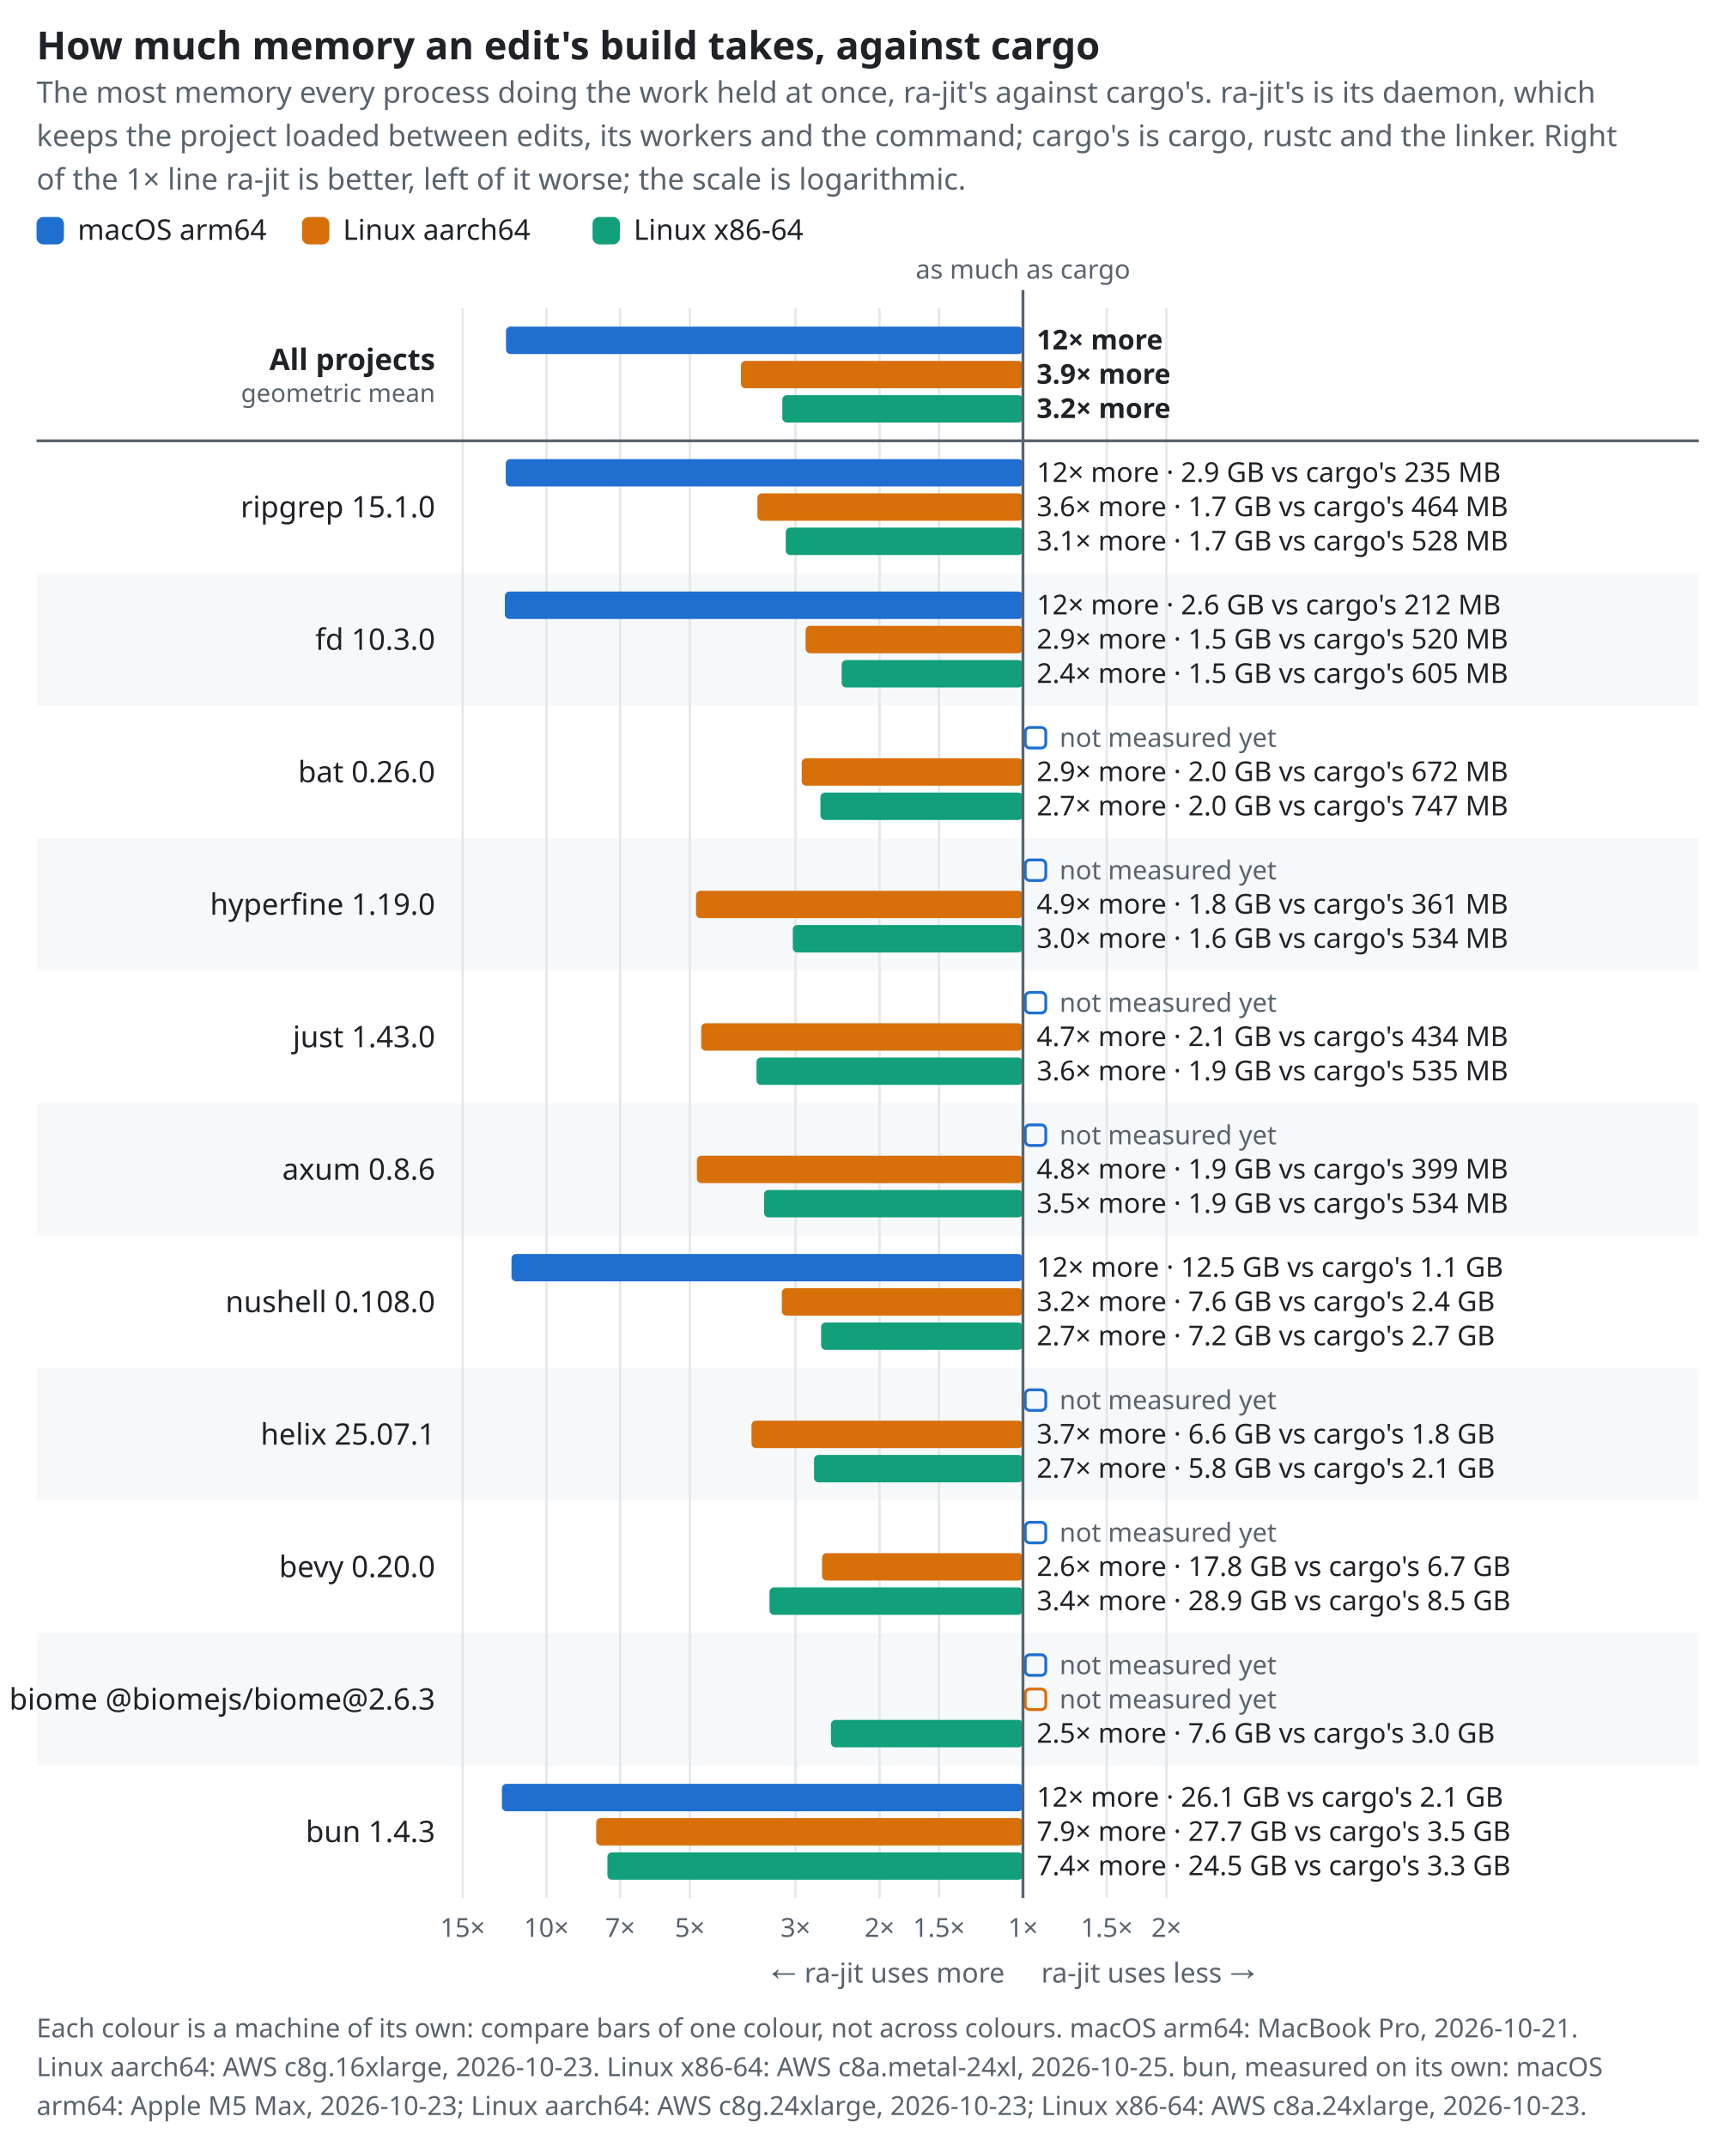
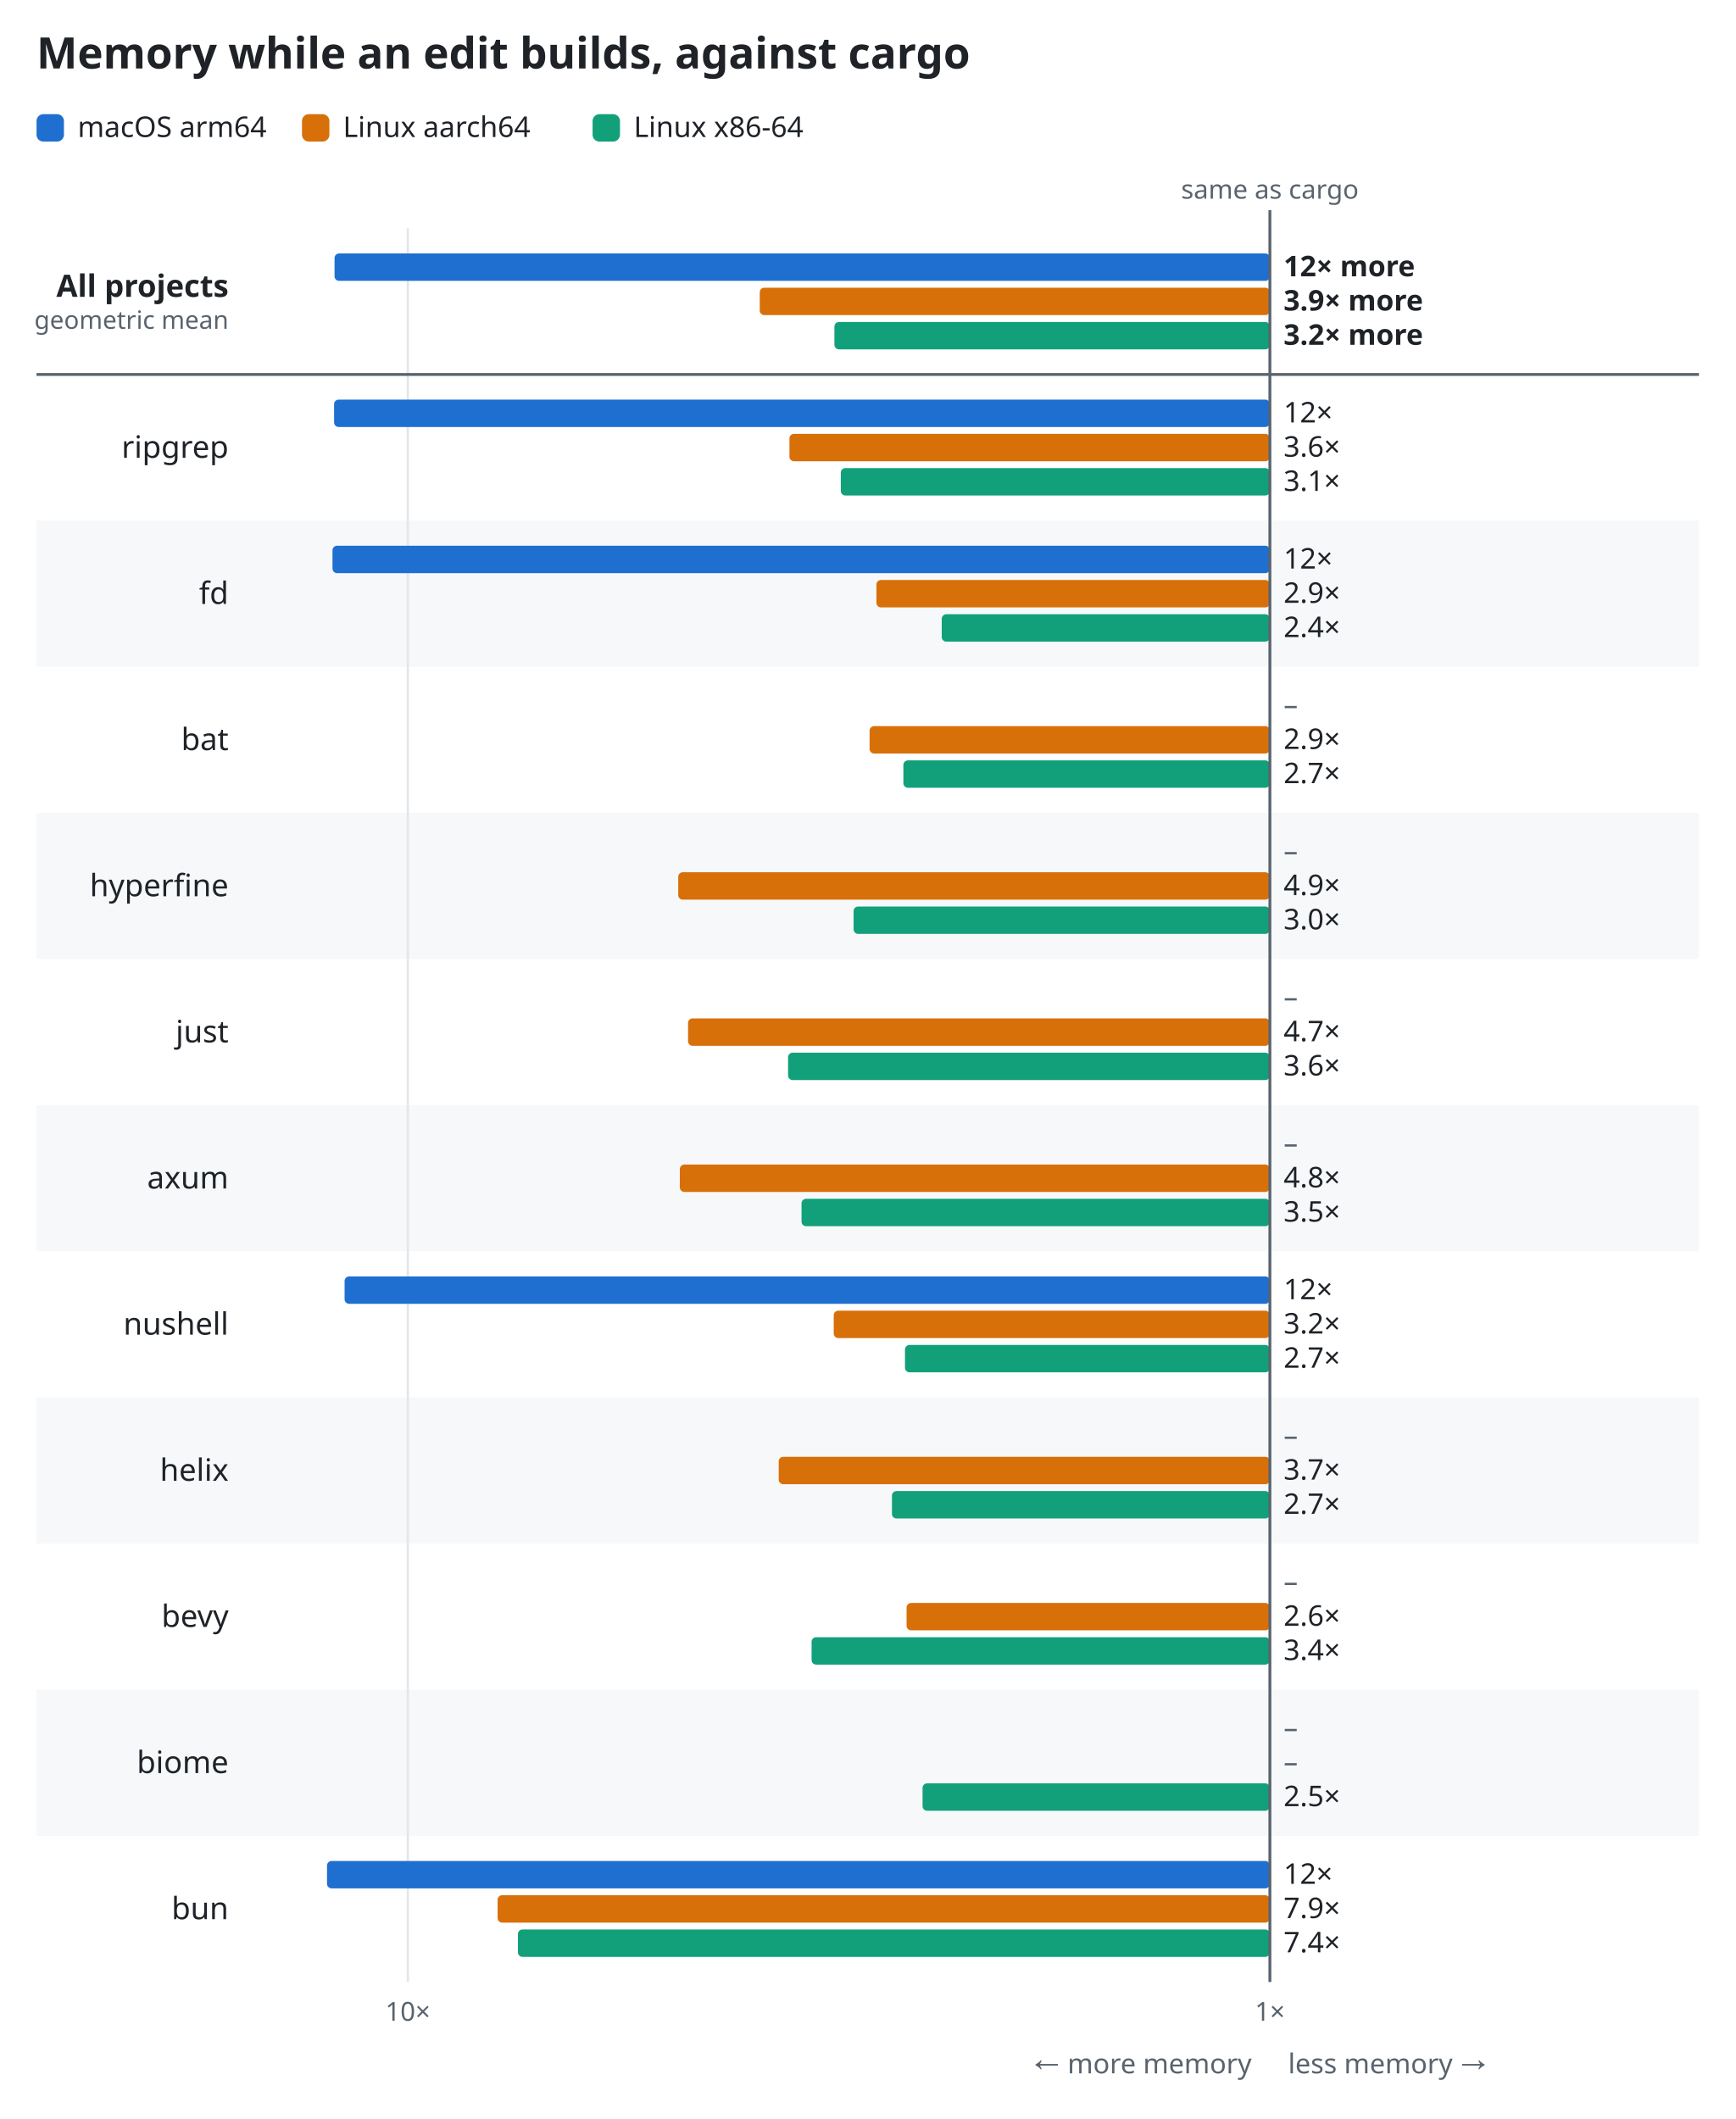
- <svg xmlns="http://www.w3.org/2000/svg" width="760" height="940" viewBox="0 0 760 940" role="img" aria-label="How much memory an edit's build takes, against cargo">
+ <svg xmlns="http://www.w3.org/2000/svg" width="760" height="928" viewBox="0 0 760 928" role="img" aria-label="Memory while an edit builds, against cargo">
  <style>text{font-family:-apple-system, BlinkMacSystemFont, 'Segoe UI', 'Noto Sans', Helvetica, Arial, sans-serif;fill:#1f2328}.d{fill:#59636e}.b{font-weight:600}.v{font-variant-numeric:tabular-nums}.g{stroke:#e3e7eb}.r{stroke:#59636e;stroke-width:1.25}.z{fill:#f6f8fa}.o{fill:none;stroke-width:1.25}.p0{fill:#1f6fd0}.w0{stroke:#1f6fd0}.p1{fill:#d8700a}.w1{stroke:#d8700a}.p2{fill:#12a07a}.w2{stroke:#12a07a}</style>
-   <text x="16" y="26" font-size="17" class="b">How much memory an edit's build takes, against cargo</text>
-   <text x="16" y="45" font-size="13" class="d">The most memory every process doing the work held at once, ra-jit's against cargo's. ra-jit's is its daemon, which</text>
-   <text x="16" y="64" font-size="13" class="d">keeps the project loaded between edits, its workers and the command; cargo's is cargo, rustc and the linker. Right</text>
-   <text x="16" y="83" font-size="13" class="d">of the 1× line ra-jit is better, left of it worse; the scale is logarithmic.</text>
-   <rect x="16" y="95" width="12" height="12" rx="3" class="p0" />
-   <text x="34" y="105" font-size="12.5">macOS arm64</text>
-   <rect x="132.25" y="95" width="12" height="12" rx="3" class="p1" />
-   <text x="150.2" y="105" font-size="12.5">Linux aarch64</text>
-   <rect x="259.5" y="95" width="12" height="12" rx="3" class="p2" />
-   <text x="277.5" y="105" font-size="12.5">Linux x86-64</text>
-   <rect x="16" y="715" width="728" height="58" class="z" />
-   <rect x="16" y="599" width="728" height="58" class="z" />
-   <rect x="16" y="483" width="728" height="58" class="z" />
-   <rect x="16" y="367" width="728" height="58" class="z" />
-   <rect x="16" y="251" width="728" height="58" class="z" />
-   <line x1="202.6" y1="135" x2="202.6" y2="831" class="g" />
-   <line x1="239.3" y1="135" x2="239.3" y2="831" class="g" />
-   <line x1="271.6" y1="135" x2="271.6" y2="831" class="g" />
-   <line x1="302.1" y1="135" x2="302.1" y2="831" class="g" />
-   <line x1="348.4" y1="135" x2="348.4" y2="831" class="g" />
-   <line x1="385.2" y1="135" x2="385.2" y2="831" class="g" />
-   <line x1="411.2" y1="135" x2="411.2" y2="831" class="g" />
-   <line x1="448" y1="135" x2="448" y2="831" class="g" />
-   <line x1="484.7" y1="135" x2="484.7" y2="831" class="g" />
-   <line x1="510.8" y1="135" x2="510.8" y2="831" class="g" />
-   <line x1="16" y1="193" x2="744" y2="193" class="r" />
-   <rect x="221.6" y="143" width="226.4" height="12" rx="2" class="p0" />
-   <rect x="324.5" y="158" width="123.5" height="12" rx="2" class="p1" />
-   <rect x="342.6" y="173" width="105.4" height="12" rx="2" class="p2" />
-   <rect x="221.5" y="201" width="226.5" height="12" rx="2" class="p0" />
-   <rect x="331.7" y="216" width="116.3" height="12" rx="2" class="p1" />
-   <rect x="344.1" y="231" width="103.9" height="12" rx="2" class="p2" />
-   <rect x="221.1" y="259" width="226.9" height="12" rx="2" class="p0" />
-   <rect x="352.8" y="274" width="95.2" height="12" rx="2" class="p1" />
-   <rect x="368.6" y="289" width="79.4" height="12" rx="2" class="p2" />
-   <rect x="449" y="318.5" width="9" height="9" rx="2" class="o w0" />
-   <rect x="351.1" y="332" width="96.9" height="12" rx="2" class="p1" />
-   <rect x="359.3" y="347" width="88.7" height="12" rx="2" class="p2" />
-   <rect x="449" y="376.5" width="9" height="9" rx="2" class="o w0" />
-   <rect x="304.8" y="390" width="143.2" height="12" rx="2" class="p1" />
-   <rect x="347.2" y="405" width="100.7" height="12" rx="2" class="p2" />
-   <rect x="449" y="434.5" width="9" height="9" rx="2" class="o w0" />
-   <rect x="307.1" y="448" width="140.8" height="12" rx="2" class="p1" />
-   <rect x="331.3" y="463" width="116.6" height="12" rx="2" class="p2" />
-   <rect x="449" y="492.5" width="9" height="9" rx="2" class="o w0" />
-   <rect x="305.2" y="506" width="142.8" height="12" rx="2" class="p1" />
-   <rect x="334.6" y="521" width="113.3" height="12" rx="2" class="p2" />
-   <rect x="224" y="549" width="223.9" height="12" rx="2" class="p0" />
-   <rect x="342.4" y="564" width="105.6" height="12" rx="2" class="p1" />
-   <rect x="359.6" y="579" width="88.3" height="12" rx="2" class="p2" />
-   <rect x="449" y="608.5" width="9" height="9" rx="2" class="o w0" />
-   <rect x="329.1" y="622" width="118.9" height="12" rx="2" class="p1" />
-   <rect x="356.5" y="637" width="91.5" height="12" rx="2" class="p2" />
-   <rect x="449" y="666.5" width="9" height="9" rx="2" class="o w0" />
-   <rect x="360" y="680" width="88" height="12" rx="2" class="p1" />
-   <rect x="337" y="695" width="110.9" height="12" rx="2" class="p2" />
-   <rect x="449" y="724.5" width="9" height="9" rx="2" class="o w0" />
-   <rect x="449" y="739.5" width="9" height="9" rx="2" class="o w1" />
-   <rect x="363.9" y="753" width="84.1" height="12" rx="2" class="p2" />
-   <rect x="219.8" y="781" width="228.2" height="12" rx="2" class="p0" />
-   <rect x="261.1" y="796" width="186.9" height="12" rx="2" class="p1" />
-   <rect x="266" y="811" width="182" height="12" rx="2" class="p2" />
-   <line x1="448" y1="127" x2="448" y2="831" class="r" />
-   <text x="202.6" y="848" font-size="11.5" text-anchor="middle" class="d v">15×</text>
-   <text x="239.3" y="848" font-size="11.5" text-anchor="middle" class="d v">10×</text>
-   <text x="271.6" y="848" font-size="11.5" text-anchor="middle" class="d v">7×</text>
-   <text x="302.1" y="848" font-size="11.5" text-anchor="middle" class="d v">5×</text>
-   <text x="348.4" y="848" font-size="11.5" text-anchor="middle" class="d v">3×</text>
-   <text x="385.2" y="848" font-size="11.5" text-anchor="middle" class="d v">2×</text>
-   <text x="411.2" y="848" font-size="11.5" text-anchor="middle" class="d v">1.5×</text>
-   <text x="448" y="848" font-size="11.5" text-anchor="middle" class="d v">1×</text>
-   <text x="484.7" y="848" font-size="11.5" text-anchor="middle" class="d v">1.5×</text>
-   <text x="510.8" y="848" font-size="11.5" text-anchor="middle" class="d v">2×</text>
-   <text x="190.6" y="162" font-size="13" text-anchor="end" class="b">All projects</text>
-   <text x="190.6" y="176" font-size="11" text-anchor="end" class="d">geometric mean</text>
-   <text x="454" y="153" font-size="12" class="v b">12× more</text>
-   <text x="454" y="168" font-size="12" class="v b">3.9× more</text>
-   <text x="454" y="183" font-size="12" class="v b">3.2× more</text>
-   <text x="190.6" y="226.5" font-size="13" text-anchor="end">ripgrep 15.1.0</text>
-   <text x="454" y="211" font-size="12" class="v">12× more · 2.9 GB vs cargo's 235 MB</text>
-   <text x="454" y="226" font-size="12" class="v">3.6× more · 1.7 GB vs cargo's 464 MB</text>
-   <text x="454" y="241" font-size="12" class="v">3.1× more · 1.7 GB vs cargo's 528 MB</text>
-   <text x="190.6" y="284.5" font-size="13" text-anchor="end">fd 10.3.0</text>
-   <text x="454" y="269" font-size="12" class="v">12× more · 2.6 GB vs cargo's 212 MB</text>
-   <text x="454" y="284" font-size="12" class="v">2.9× more · 1.5 GB vs cargo's 520 MB</text>
-   <text x="454" y="299" font-size="12" class="v">2.4× more · 1.5 GB vs cargo's 605 MB</text>
-   <text x="190.6" y="342.5" font-size="13" text-anchor="end">bat 0.26.0</text>
-   <text x="464" y="327" font-size="11.5" class="d">not measured yet</text>
-   <text x="454" y="342" font-size="12" class="v">2.9× more · 2.0 GB vs cargo's 672 MB</text>
-   <text x="454" y="357" font-size="12" class="v">2.7× more · 2.0 GB vs cargo's 747 MB</text>
-   <text x="190.6" y="400.5" font-size="13" text-anchor="end">hyperfine 1.19.0</text>
-   <text x="464" y="385" font-size="11.5" class="d">not measured yet</text>
-   <text x="454" y="400" font-size="12" class="v">4.9× more · 1.8 GB vs cargo's 361 MB</text>
-   <text x="454" y="415" font-size="12" class="v">3.0× more · 1.6 GB vs cargo's 534 MB</text>
-   <text x="190.6" y="458.5" font-size="13" text-anchor="end">just 1.43.0</text>
-   <text x="464" y="443" font-size="11.5" class="d">not measured yet</text>
-   <text x="454" y="458" font-size="12" class="v">4.7× more · 2.1 GB vs cargo's 434 MB</text>
-   <text x="454" y="473" font-size="12" class="v">3.6× more · 1.9 GB vs cargo's 535 MB</text>
-   <text x="190.6" y="516.5" font-size="13" text-anchor="end">axum 0.8.6</text>
-   <text x="464" y="501" font-size="11.5" class="d">not measured yet</text>
-   <text x="454" y="516" font-size="12" class="v">4.8× more · 1.9 GB vs cargo's 399 MB</text>
-   <text x="454" y="531" font-size="12" class="v">3.5× more · 1.9 GB vs cargo's 534 MB</text>
-   <text x="190.6" y="574.5" font-size="13" text-anchor="end">nushell 0.108.0</text>
-   <text x="454" y="559" font-size="12" class="v">12× more · 12.5 GB vs cargo's 1.1 GB</text>
-   <text x="454" y="574" font-size="12" class="v">3.2× more · 7.6 GB vs cargo's 2.4 GB</text>
-   <text x="454" y="589" font-size="12" class="v">2.7× more · 7.2 GB vs cargo's 2.7 GB</text>
-   <text x="190.6" y="632.5" font-size="13" text-anchor="end">helix 25.07.1</text>
-   <text x="464" y="617" font-size="11.5" class="d">not measured yet</text>
-   <text x="454" y="632" font-size="12" class="v">3.7× more · 6.6 GB vs cargo's 1.8 GB</text>
-   <text x="454" y="647" font-size="12" class="v">2.7× more · 5.8 GB vs cargo's 2.1 GB</text>
-   <text x="190.6" y="690.5" font-size="13" text-anchor="end">bevy 0.20.0</text>
-   <text x="464" y="675" font-size="11.5" class="d">not measured yet</text>
-   <text x="454" y="690" font-size="12" class="v">2.6× more · 17.8 GB vs cargo's 6.7 GB</text>
-   <text x="454" y="705" font-size="12" class="v">3.4× more · 28.9 GB vs cargo's 8.5 GB</text>
-   <text x="190.6" y="748.5" font-size="13" text-anchor="end">biome @biomejs/biome@2.6.3</text>
-   <text x="464" y="733" font-size="11.5" class="d">not measured yet</text>
-   <text x="464" y="748" font-size="11.5" class="d">not measured yet</text>
-   <text x="454" y="763" font-size="12" class="v">2.5× more · 7.6 GB vs cargo's 3.0 GB</text>
-   <text x="190.6" y="806.5" font-size="13" text-anchor="end">bun 1.4.3</text>
-   <text x="454" y="791" font-size="12" class="v">12× more · 26.1 GB vs cargo's 2.1 GB</text>
-   <text x="454" y="806" font-size="12" class="v">7.9× more · 27.7 GB vs cargo's 3.5 GB</text>
-   <text x="454" y="821" font-size="12" class="v">7.4× more · 24.5 GB vs cargo's 3.3 GB</text>
-   <text x="448" y="122" font-size="11.5" text-anchor="middle" class="d">as much as cargo</text>
-   <text x="440" y="868" font-size="12" text-anchor="end" class="d">← ra-jit uses more</text>
-   <text x="456" y="868" font-size="12" class="d">ra-jit uses less →</text>
-   <text x="16" y="892" font-size="11.5" class="d">Each colour is a machine of its own: compare bars of one colour, not across colours. macOS arm64: MacBook Pro, 2026-10-21.</text>
-   <text x="16" y="909" font-size="11.5" class="d">Linux aarch64: AWS c8g.16xlarge, 2026-10-23. Linux x86-64: AWS c8a.metal-24xl, 2026-10-25. bun, measured on its own: macOS</text>
-   <text x="16" y="926" font-size="11.5" class="d">arm64: Apple M5 Max, 2026-10-23; Linux aarch64: AWS c8g.24xlarge, 2026-10-23; Linux x86-64: AWS c8a.24xlarge, 2026-10-23.</text>
+   <text x="16" y="30" font-size="19" class="b">Memory while an edit builds, against cargo</text>
+   <rect x="16" y="50" width="12" height="12" rx="3" class="p0" />
+   <text x="34" y="60" font-size="12.5">macOS arm64</text>
+   <rect x="132.25" y="50" width="12" height="12" rx="3" class="p1" />
+   <text x="150.2" y="60" font-size="12.5">Linux aarch64</text>
+   <rect x="259.5" y="50" width="12" height="12" rx="3" class="p2" />
+   <text x="277.5" y="60" font-size="12.5">Linux x86-64</text>
+   <rect x="16" y="740" width="728" height="64" class="z" />
+   <rect x="16" y="612" width="728" height="64" class="z" />
+   <rect x="16" y="484" width="728" height="64" class="z" />
+   <rect x="16" y="356" width="728" height="64" class="z" />
+   <rect x="16" y="228" width="728" height="64" class="z" />
+   <line x1="178.6" y1="100" x2="178.6" y2="868" class="g" />
+   <line x1="556.1" y1="100" x2="556.1" y2="868" class="g" />
+   <line x1="16" y1="164" x2="744" y2="164" class="r" />
+   <rect x="146.5" y="111" width="409.6" height="12" rx="2" class="p0" />
+   <rect x="332.7" y="126" width="223.4" height="12" rx="2" class="p1" />
+   <rect x="365.4" y="141" width="190.7" height="12" rx="2" class="p2" />
+   <rect x="146.3" y="175" width="409.8" height="12" rx="2" class="p0" />
+   <rect x="345.7" y="190" width="210.4" height="12" rx="2" class="p1" />
+   <rect x="368.2" y="205" width="187.9" height="12" rx="2" class="p2" />
+   <rect x="145.6" y="239" width="410.5" height="12" rx="2" class="p0" />
+   <rect x="383.8" y="254" width="172.3" height="12" rx="2" class="p1" />
+   <rect x="412.4" y="269" width="143.7" height="12" rx="2" class="p2" />
+   <rect x="380.8" y="318" width="175.3" height="12" rx="2" class="p1" />
+   <rect x="395.6" y="333" width="160.5" height="12" rx="2" class="p2" />
+   <rect x="297" y="382" width="259.1" height="12" rx="2" class="p1" />
+   <rect x="373.8" y="397" width="182.3" height="12" rx="2" class="p2" />
+   <rect x="301.3" y="446" width="254.8" height="12" rx="2" class="p1" />
+   <rect x="345.1" y="461" width="211" height="12" rx="2" class="p2" />
+   <rect x="297.7" y="510" width="258.4" height="12" rx="2" class="p1" />
+   <rect x="351" y="525" width="205.1" height="12" rx="2" class="p2" />
+   <rect x="150.9" y="559" width="405.2" height="12" rx="2" class="p0" />
+   <rect x="365.1" y="574" width="191" height="12" rx="2" class="p1" />
+   <rect x="396.3" y="589" width="159.8" height="12" rx="2" class="p2" />
+   <rect x="341" y="638" width="215.1" height="12" rx="2" class="p1" />
+   <rect x="390.6" y="653" width="165.5" height="12" rx="2" class="p2" />
+   <rect x="397" y="702" width="159.1" height="12" rx="2" class="p1" />
+   <rect x="355.4" y="717" width="200.7" height="12" rx="2" class="p2" />
+   <rect x="404" y="781" width="152.1" height="12" rx="2" class="p2" />
+   <rect x="143.2" y="815" width="412.9" height="12" rx="2" class="p0" />
+   <rect x="217.9" y="830" width="338.2" height="12" rx="2" class="p1" />
+   <rect x="226.8" y="845" width="329.3" height="12" rx="2" class="p2" />
+   <line x1="556.1" y1="92" x2="556.1" y2="868" class="r" />
+   <text x="178.6" y="885" font-size="11.5" text-anchor="middle" class="d v">10×</text>
+   <text x="556.1" y="885" font-size="11.5" text-anchor="middle" class="d v">1×</text>
+   <text x="100.1" y="130" font-size="13.5" text-anchor="end" class="b">All projects</text>
+   <text x="100.1" y="144" font-size="11" text-anchor="end" class="d">geometric mean</text>
+   <text x="562.1" y="121" font-size="12.5" class="v b">12× more</text>
+   <text x="562.1" y="136" font-size="12.5" class="v b">3.9× more</text>
+   <text x="562.1" y="151" font-size="12.5" class="v b">3.2× more</text>
+   <text x="100.1" y="200.5" font-size="13.5" text-anchor="end">ripgrep</text>
+   <text x="562.1" y="185" font-size="12.5" class="v">12×</text>
+   <text x="562.1" y="200" font-size="12.5" class="v">3.6×</text>
+   <text x="562.1" y="215" font-size="12.5" class="v">3.1×</text>
+   <text x="100.1" y="264.5" font-size="13.5" text-anchor="end">fd</text>
+   <text x="562.1" y="249" font-size="12.5" class="v">12×</text>
+   <text x="562.1" y="264" font-size="12.5" class="v">2.9×</text>
+   <text x="562.1" y="279" font-size="12.5" class="v">2.4×</text>
+   <text x="100.1" y="328.5" font-size="13.5" text-anchor="end">bat</text>
+   <text x="562.1" y="313" font-size="12.5" class="d">–</text>
+   <text x="562.1" y="328" font-size="12.5" class="v">2.9×</text>
+   <text x="562.1" y="343" font-size="12.5" class="v">2.7×</text>
+   <text x="100.1" y="392.5" font-size="13.5" text-anchor="end">hyperfine</text>
+   <text x="562.1" y="377" font-size="12.5" class="d">–</text>
+   <text x="562.1" y="392" font-size="12.5" class="v">4.9×</text>
+   <text x="562.1" y="407" font-size="12.5" class="v">3.0×</text>
+   <text x="100.1" y="456.5" font-size="13.5" text-anchor="end">just</text>
+   <text x="562.1" y="441" font-size="12.5" class="d">–</text>
+   <text x="562.1" y="456" font-size="12.5" class="v">4.7×</text>
+   <text x="562.1" y="471" font-size="12.5" class="v">3.6×</text>
+   <text x="100.1" y="520.5" font-size="13.5" text-anchor="end">axum</text>
+   <text x="562.1" y="505" font-size="12.5" class="d">–</text>
+   <text x="562.1" y="520" font-size="12.5" class="v">4.8×</text>
+   <text x="562.1" y="535" font-size="12.5" class="v">3.5×</text>
+   <text x="100.1" y="584.5" font-size="13.5" text-anchor="end">nushell</text>
+   <text x="562.1" y="569" font-size="12.5" class="v">12×</text>
+   <text x="562.1" y="584" font-size="12.5" class="v">3.2×</text>
+   <text x="562.1" y="599" font-size="12.5" class="v">2.7×</text>
+   <text x="100.1" y="648.5" font-size="13.5" text-anchor="end">helix</text>
+   <text x="562.1" y="633" font-size="12.5" class="d">–</text>
+   <text x="562.1" y="648" font-size="12.5" class="v">3.7×</text>
+   <text x="562.1" y="663" font-size="12.5" class="v">2.7×</text>
+   <text x="100.1" y="712.5" font-size="13.5" text-anchor="end">bevy</text>
+   <text x="562.1" y="697" font-size="12.5" class="d">–</text>
+   <text x="562.1" y="712" font-size="12.5" class="v">2.6×</text>
+   <text x="562.1" y="727" font-size="12.5" class="v">3.4×</text>
+   <text x="100.1" y="776.5" font-size="13.5" text-anchor="end">biome</text>
+   <text x="562.1" y="761" font-size="12.5" class="d">–</text>
+   <text x="562.1" y="776" font-size="12.5" class="d">–</text>
+   <text x="562.1" y="791" font-size="12.5" class="v">2.5×</text>
+   <text x="100.1" y="840.5" font-size="13.5" text-anchor="end">bun</text>
+   <text x="562.1" y="825" font-size="12.5" class="v">12×</text>
+   <text x="562.1" y="840" font-size="12.5" class="v">7.9×</text>
+   <text x="562.1" y="855" font-size="12.5" class="v">7.4×</text>
+   <text x="556.1" y="87" font-size="11.5" text-anchor="middle" class="d">same as cargo</text>
+   <text x="548.1" y="908" font-size="12" text-anchor="end" class="d">← more memory</text>
+   <text x="564.1" y="908" font-size="12" class="d">less memory →</text>
</svg>
